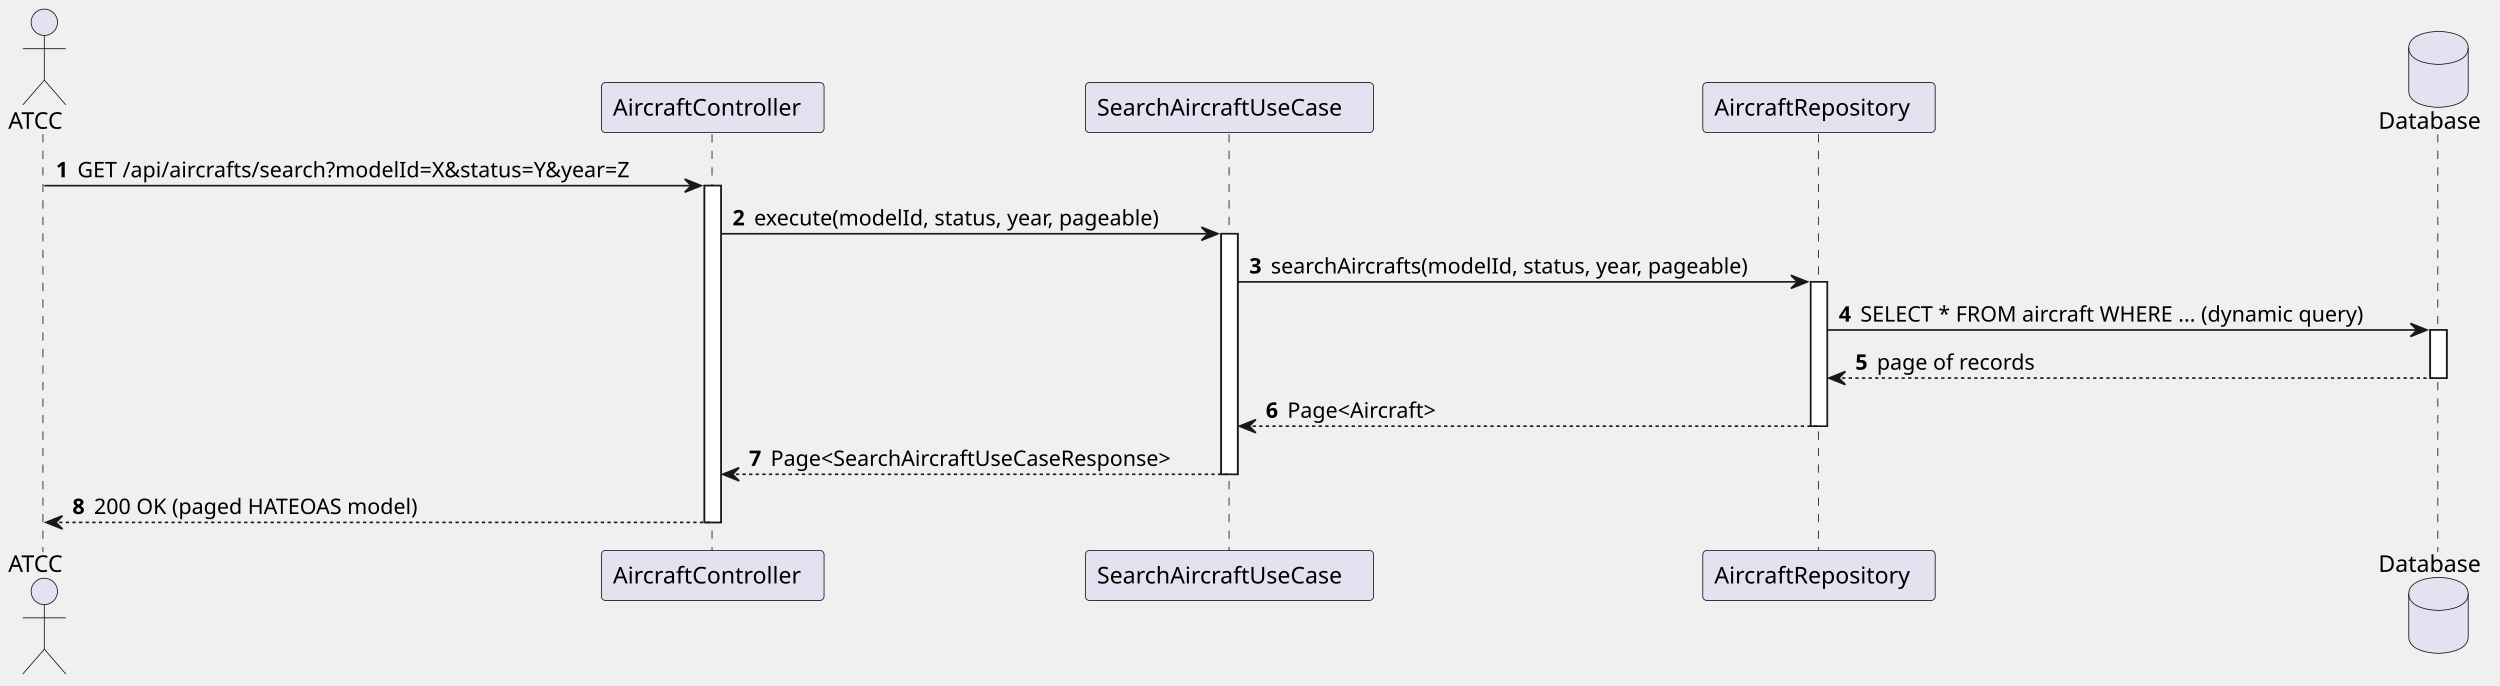
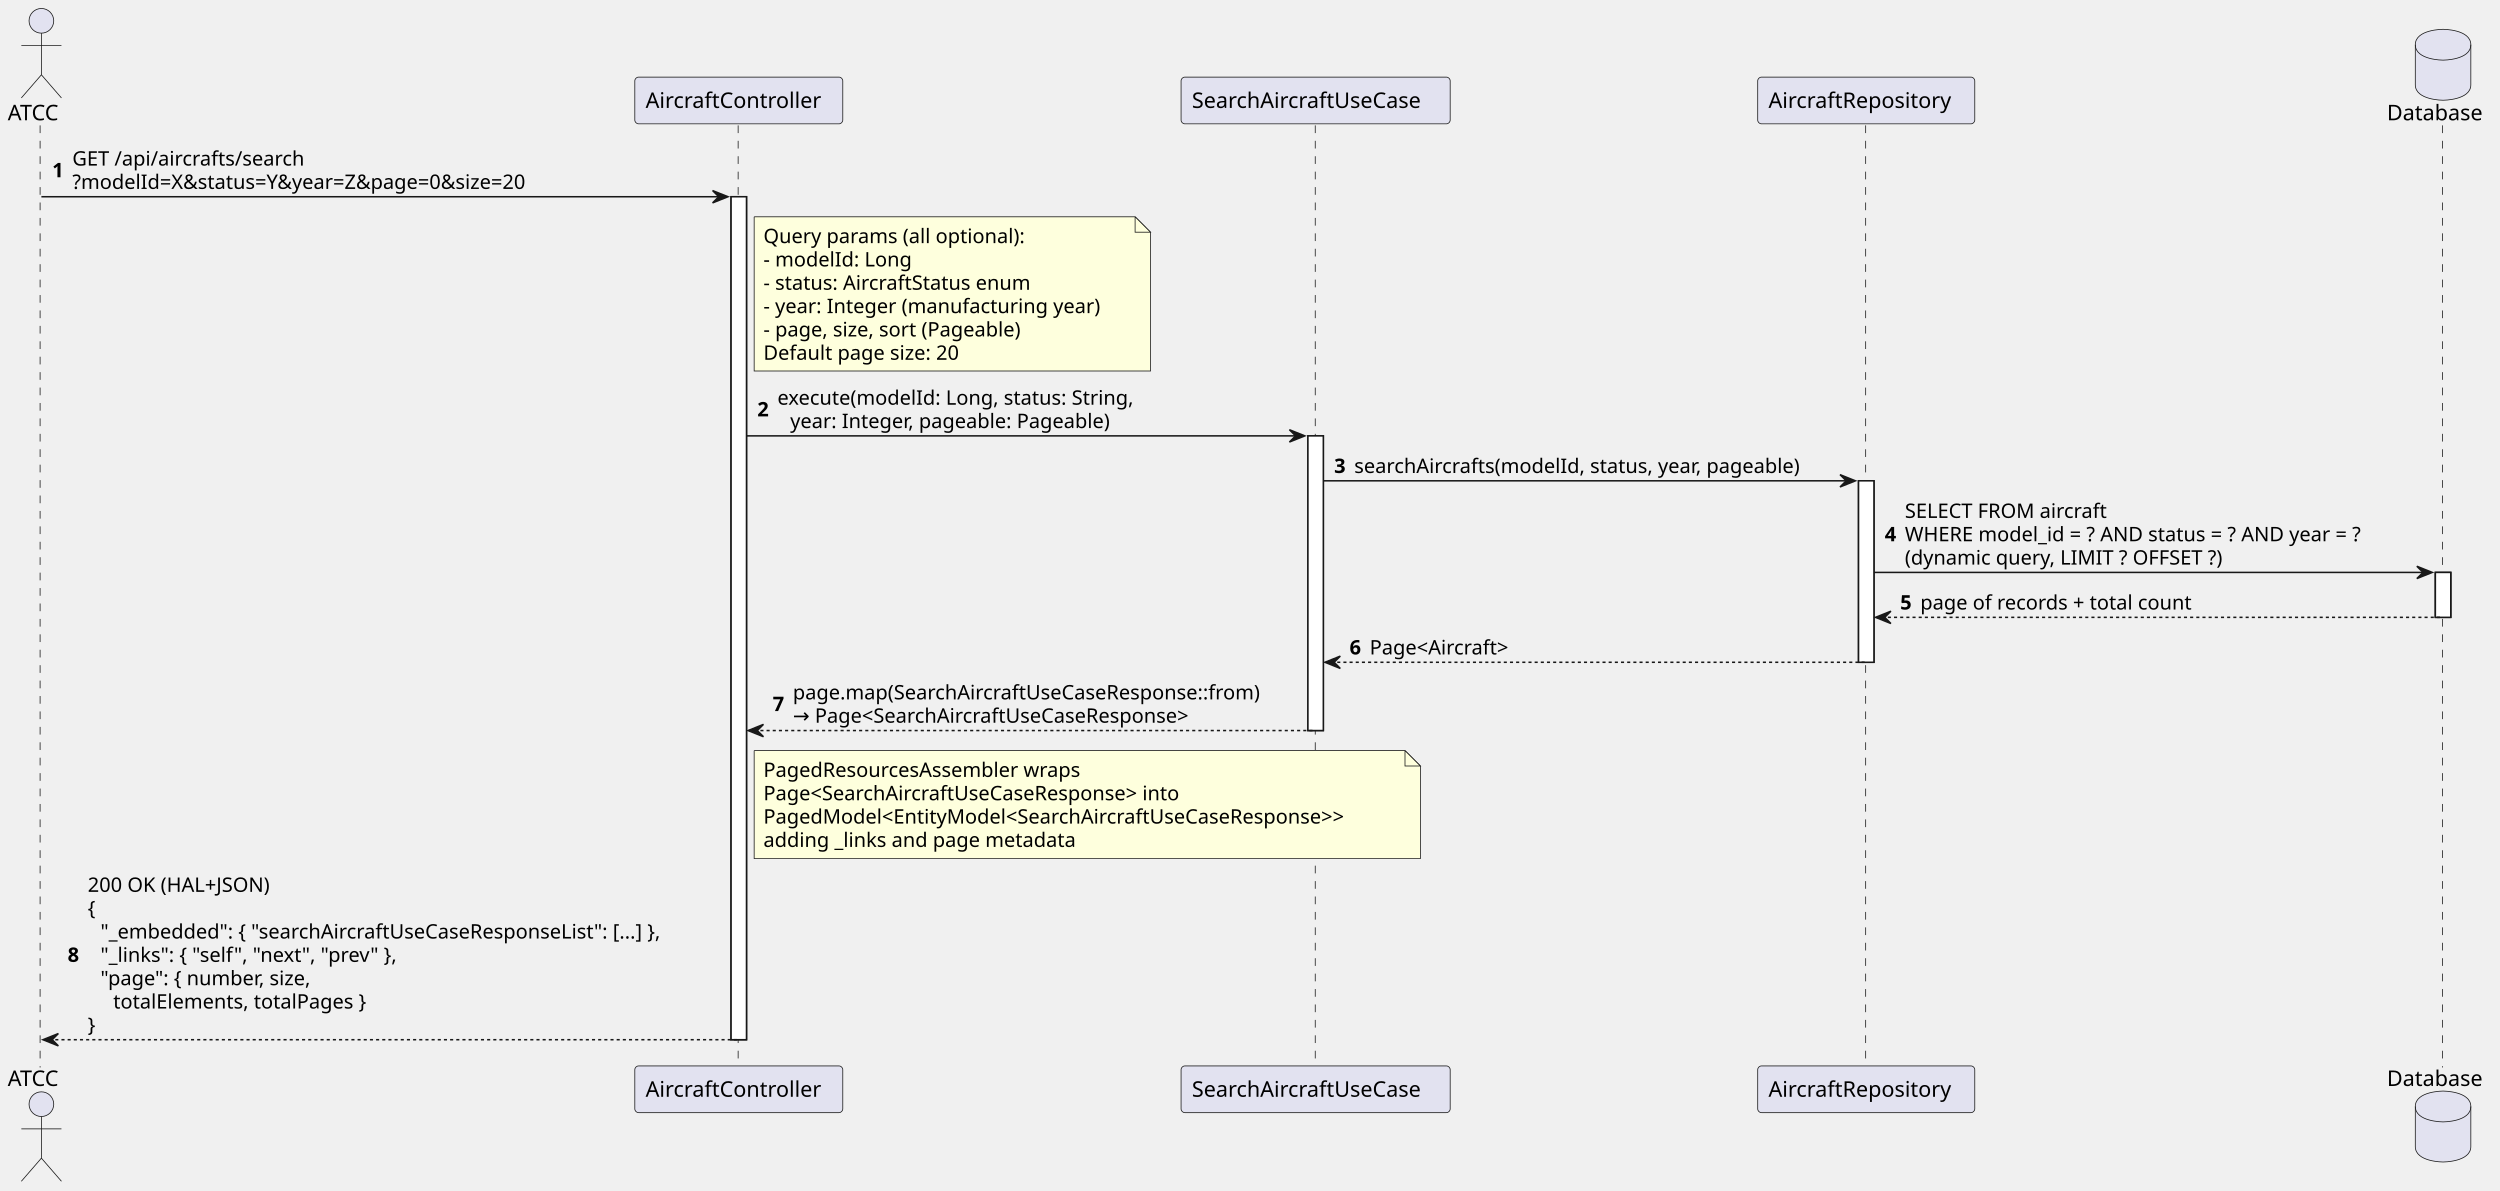
- <svg xmlns="http://www.w3.org/2000/svg" contentStyleType="text/css" data-diagram-type="SEQUENCE" height="415px" preserveAspectRatio="none" style="width:1514px;height:415px;background:#FFFFFF;" version="1.1" viewBox="0 0 1514 415" width="1514px" zoomAndPan="magnify">
+ <svg xmlns="http://www.w3.org/2000/svg" contentStyleType="text/css" data-diagram-type="SEQUENCE" height="772px" preserveAspectRatio="none" style="width:1621px;height:772px;background:#FFFFFF;" version="1.1" viewBox="0 0 1621 772" width="1621px" zoomAndPan="magnify">
  <defs />
  <g>
    <g>
-       <rect fill="#FFFFFF" height="203.93" style="stroke:#181818;stroke-width:1;" width="10" x="426.63" y="112.43" />
+       <rect fill="#FFFFFF" height="546.586" style="stroke:#181818;stroke-width:1;" width="10" x="474.033" y="127.562" />
    </g>
    <g>
-       <rect fill="#FFFFFF" height="145.664" style="stroke:#181818;stroke-width:1;" width="10" x="739.566" y="141.562" />
+       <rect fill="#FFFFFF" height="191.062" style="stroke:#181818;stroke-width:1;" width="10" x="848.052" y="282.625" />
    </g>
    <g>
-       <rect fill="#FFFFFF" height="87.398" style="stroke:#181818;stroke-width:1;" width="10" x="1096.582" y="170.695" />
+       <rect fill="#FFFFFF" height="117.664" style="stroke:#181818;stroke-width:1;" width="10" x="1205.068" y="311.758" />
    </g>
    <g>
-       <rect fill="#FFFFFF" height="29.133" style="stroke:#181818;stroke-width:1;" width="10" x="1471.74" y="199.828" />
+       <rect fill="#FFFFFF" height="29.133" style="stroke:#181818;stroke-width:1;" width="10" x="1579.083" y="371.156" />
    </g>
    <g class="participant-lifeline" data-entity-uid="part1" data-qualified-name="ATCC" id="part1-lifeline">
      <g>
-         <rect fill="#000000" fill-opacity="0" height="253.062" width="8" x="22.84" y="81.297" />
-         <line style="stroke:#181818;stroke-width:0.5;stroke-dasharray:5,5;" x1="26" x2="26" y1="81.297" y2="334.359" />
+         <rect fill="#000000" fill-opacity="0" height="610.852" width="8" x="22.84" y="81.297" />
+         <line style="stroke:#181818;stroke-width:0.5;stroke-dasharray:5,5;" x1="26" x2="26" y1="81.297" y2="692.148" />
      </g>
    </g>
    <g class="participant-lifeline" data-entity-uid="part2" data-qualified-name="Ctrl" id="part2-lifeline">
      <g>
-         <rect fill="#000000" fill-opacity="0" height="253.062" width="8" x="427.63" y="81.297" />
-         <line style="stroke:#181818;stroke-width:0.5;stroke-dasharray:5,5;" x1="431.207" x2="431.207" y1="81.297" y2="334.359" />
+         <rect fill="#000000" fill-opacity="0" height="610.852" width="8" x="475.033" y="81.297" />
+         <line style="stroke:#181818;stroke-width:0.5;stroke-dasharray:5,5;" x1="478.61" x2="478.61" y1="81.297" y2="692.148" />
      </g>
    </g>
    <g class="participant-lifeline" data-entity-uid="part3" data-qualified-name="UC" id="part3-lifeline">
      <g>
-         <rect fill="#000000" fill-opacity="0" height="253.062" width="8" x="740.566" y="81.297" />
-         <line style="stroke:#181818;stroke-width:0.5;stroke-dasharray:5,5;" x1="744.319" x2="744.319" y1="81.297" y2="334.359" />
+         <rect fill="#000000" fill-opacity="0" height="610.852" width="8" x="849.052" y="81.297" />
+         <line style="stroke:#181818;stroke-width:0.5;stroke-dasharray:5,5;" x1="852.805" x2="852.805" y1="81.297" y2="692.148" />
      </g>
    </g>
    <g class="participant-lifeline" data-entity-uid="part4" data-qualified-name="Repo" id="part4-lifeline">
      <g>
-         <rect fill="#000000" fill-opacity="0" height="253.062" width="8" x="1097.582" y="81.297" />
-         <line style="stroke:#181818;stroke-width:0.5;stroke-dasharray:5,5;" x1="1101.21" x2="1101.21" y1="81.297" y2="334.359" />
+         <rect fill="#000000" fill-opacity="0" height="610.852" width="8" x="1206.068" y="81.297" />
+         <line style="stroke:#181818;stroke-width:0.5;stroke-dasharray:5,5;" x1="1209.696" x2="1209.696" y1="81.297" y2="692.148" />
      </g>
    </g>
    <g class="participant-lifeline" data-entity-uid="part5" data-qualified-name="DB" id="part5-lifeline">
      <g>
-         <rect fill="#000000" fill-opacity="0" height="253.062" width="8" x="1472.74" y="81.297" />
-         <line style="stroke:#181818;stroke-width:0.5;stroke-dasharray:5,5;" x1="1476.34" x2="1476.34" y1="81.297" y2="334.359" />
+         <rect fill="#000000" fill-opacity="0" height="610.852" width="8" x="1580.083" y="81.297" />
+         <line style="stroke:#181818;stroke-width:0.5;stroke-dasharray:5,5;" x1="1583.683" x2="1583.683" y1="81.297" y2="692.148" />
      </g>
    </g>
    <g class="participant participant-head" data-entity-uid="part1" data-qualified-name="ATCC" id="part1-head">
      <text fill="#000000" font-family="sans-serif" font-size="14" lengthAdjust="spacing" textLength="37.68" x="5" y="77.995">ATCC</text>
      <ellipse cx="26.84" cy="13.5" fill="#E2E2F0" rx="8" ry="8" style="stroke:#181818;stroke-width:0.5;" />
      <path d="M26.84,21.5 L26.84,48.5 M13.84,29.5 L39.84,29.5 M26.84,48.5 L13.84,63.5 M26.84,48.5 L39.84,63.5" fill="none" style="stroke:#181818;stroke-width:0.5;" />
    </g>
    <g class="participant participant-tail" data-entity-uid="part1" data-qualified-name="ATCC" id="part1-tail">
-       <text fill="#000000" font-family="sans-serif" font-size="14" lengthAdjust="spacing" textLength="37.68" x="5" y="346.354">ATCC</text>
-       <ellipse cx="26.84" cy="358.156" fill="#E2E2F0" rx="8" ry="8" style="stroke:#181818;stroke-width:0.5;" />
-       <path d="M26.84,366.156 L26.84,393.156 M13.84,374.156 L39.84,374.156 M26.84,393.156 L13.84,408.156 M26.84,393.156 L39.84,408.156" fill="none" style="stroke:#181818;stroke-width:0.5;" />
+       <text fill="#000000" font-family="sans-serif" font-size="14" lengthAdjust="spacing" textLength="37.68" x="5" y="704.144">ATCC</text>
+       <ellipse cx="26.84" cy="715.945" fill="#E2E2F0" rx="8" ry="8" style="stroke:#181818;stroke-width:0.5;" />
+       <path d="M26.84,723.945 L26.84,750.945 M13.84,731.945 L39.84,731.945 M26.84,750.945 L13.84,765.945 M26.84,750.945 L39.84,765.945" fill="none" style="stroke:#181818;stroke-width:0.5;" />
    </g>
    <g class="participant participant-head" data-entity-uid="part2" data-qualified-name="Ctrl" id="part2-head">
-       <rect fill="#E2E2F0" height="30.297" rx="2.5" ry="2.5" style="stroke:#181818;stroke-width:0.5;" width="134.846" x="364.207" y="50" />
-       <text fill="#000000" font-family="sans-serif" font-size="14" lengthAdjust="spacing" textLength="120.846" x="371.207" y="69.995">AircraftController</text>
+       <rect fill="#E2E2F0" height="30.297" rx="2.5" ry="2.5" style="stroke:#181818;stroke-width:0.5;" width="134.846" x="411.61" y="50" />
+       <text fill="#000000" font-family="sans-serif" font-size="14" lengthAdjust="spacing" textLength="120.846" x="418.61" y="69.995">AircraftController</text>
    </g>
    <g class="participant participant-tail" data-entity-uid="part2" data-qualified-name="Ctrl" id="part2-tail">
-       <rect fill="#E2E2F0" height="30.297" rx="2.5" ry="2.5" style="stroke:#181818;stroke-width:0.5;" width="134.846" x="364.207" y="333.359" />
-       <text fill="#000000" font-family="sans-serif" font-size="14" lengthAdjust="spacing" textLength="120.846" x="371.207" y="353.354">AircraftController</text>
+       <rect fill="#E2E2F0" height="30.297" rx="2.5" ry="2.5" style="stroke:#181818;stroke-width:0.5;" width="134.846" x="411.61" y="691.148" />
+       <text fill="#000000" font-family="sans-serif" font-size="14" lengthAdjust="spacing" textLength="120.846" x="418.61" y="711.144">AircraftController</text>
    </g>
    <g class="participant participant-head" data-entity-uid="part3" data-qualified-name="UC" id="part3-head">
-       <rect fill="#E2E2F0" height="30.297" rx="2.5" ry="2.5" style="stroke:#181818;stroke-width:0.5;" width="174.494" x="657.319" y="50" />
-       <text fill="#000000" font-family="sans-serif" font-size="14" lengthAdjust="spacing" textLength="160.494" x="664.319" y="69.995">SearchAircraftUseCase</text>
+       <rect fill="#E2E2F0" height="30.297" rx="2.5" ry="2.5" style="stroke:#181818;stroke-width:0.5;" width="174.494" x="765.805" y="50" />
+       <text fill="#000000" font-family="sans-serif" font-size="14" lengthAdjust="spacing" textLength="160.494" x="772.805" y="69.995">SearchAircraftUseCase</text>
    </g>
    <g class="participant participant-tail" data-entity-uid="part3" data-qualified-name="UC" id="part3-tail">
-       <rect fill="#E2E2F0" height="30.297" rx="2.5" ry="2.5" style="stroke:#181818;stroke-width:0.5;" width="174.494" x="657.319" y="333.359" />
-       <text fill="#000000" font-family="sans-serif" font-size="14" lengthAdjust="spacing" textLength="160.494" x="664.319" y="353.354">SearchAircraftUseCase</text>
+       <rect fill="#E2E2F0" height="30.297" rx="2.5" ry="2.5" style="stroke:#181818;stroke-width:0.5;" width="174.494" x="765.805" y="691.148" />
+       <text fill="#000000" font-family="sans-serif" font-size="14" lengthAdjust="spacing" textLength="160.494" x="772.805" y="711.144">SearchAircraftUseCase</text>
    </g>
    <g class="participant participant-head" data-entity-uid="part4" data-qualified-name="Repo" id="part4-head">
-       <rect fill="#E2E2F0" height="30.297" rx="2.5" ry="2.5" style="stroke:#181818;stroke-width:0.5;" width="140.745" x="1031.21" y="50" />
-       <text fill="#000000" font-family="sans-serif" font-size="14" lengthAdjust="spacing" textLength="126.745" x="1038.21" y="69.995">AircraftRepository</text>
+       <rect fill="#E2E2F0" height="30.297" rx="2.5" ry="2.5" style="stroke:#181818;stroke-width:0.5;" width="140.745" x="1139.696" y="50" />
+       <text fill="#000000" font-family="sans-serif" font-size="14" lengthAdjust="spacing" textLength="126.745" x="1146.696" y="69.995">AircraftRepository</text>
    </g>
    <g class="participant participant-tail" data-entity-uid="part4" data-qualified-name="Repo" id="part4-tail">
-       <rect fill="#E2E2F0" height="30.297" rx="2.5" ry="2.5" style="stroke:#181818;stroke-width:0.5;" width="140.745" x="1031.21" y="333.359" />
-       <text fill="#000000" font-family="sans-serif" font-size="14" lengthAdjust="spacing" textLength="126.745" x="1038.21" y="353.354">AircraftRepository</text>
+       <rect fill="#E2E2F0" height="30.297" rx="2.5" ry="2.5" style="stroke:#181818;stroke-width:0.5;" width="140.745" x="1139.696" y="691.148" />
+       <text fill="#000000" font-family="sans-serif" font-size="14" lengthAdjust="spacing" textLength="126.745" x="1146.696" y="711.144">AircraftRepository</text>
    </g>
    <g class="participant participant-head" data-entity-uid="part5" data-qualified-name="DB" id="part5-head">
-       <text fill="#000000" font-family="sans-serif" font-size="14" lengthAdjust="spacing" textLength="66.801" x="1440.34" y="77.995">Database</text>
-       <path d="M1458.74,29 C1458.74,19 1476.74,19 1476.74,19 C1476.74,19 1494.74,19 1494.74,29 L1494.74,55 C1494.74,65 1476.74,65 1476.74,65 C1476.74,65 1458.74,65 1458.74,55 L1458.74,29" fill="#E2E2F0" style="stroke:#181818;stroke-width:0.5;" />
-       <path d="M1458.74,29 C1458.74,39 1476.74,39 1476.74,39 C1476.74,39 1494.74,39 1494.74,29" fill="none" style="stroke:#181818;stroke-width:0.5;" />
+       <text fill="#000000" font-family="sans-serif" font-size="14" lengthAdjust="spacing" textLength="66.801" x="1547.683" y="77.995">Database</text>
+       <path d="M1566.083,29 C1566.083,19 1584.083,19 1584.083,19 C1584.083,19 1602.083,19 1602.083,29 L1602.083,55 C1602.083,65 1584.083,65 1584.083,65 C1584.083,65 1566.083,65 1566.083,55 L1566.083,29" fill="#E2E2F0" style="stroke:#181818;stroke-width:0.5;" />
+       <path d="M1566.083,29 C1566.083,39 1584.083,39 1584.083,39 C1584.083,39 1602.083,39 1602.083,29" fill="none" style="stroke:#181818;stroke-width:0.5;" />
    </g>
    <g class="participant participant-tail" data-entity-uid="part5" data-qualified-name="DB" id="part5-tail">
-       <text fill="#000000" font-family="sans-serif" font-size="14" lengthAdjust="spacing" textLength="66.801" x="1440.34" y="346.354">Database</text>
-       <path d="M1458.74,359.656 C1458.74,349.656 1476.74,349.656 1476.74,349.656 C1476.74,349.656 1494.74,349.656 1494.74,359.656 L1494.74,385.656 C1494.74,395.656 1476.74,395.656 1476.74,395.656 C1476.74,395.656 1458.74,395.656 1458.74,385.656 L1458.74,359.656" fill="#E2E2F0" style="stroke:#181818;stroke-width:0.5;" />
-       <path d="M1458.74,359.656 C1458.74,369.656 1476.74,369.656 1476.74,369.656 C1476.74,369.656 1494.74,369.656 1494.74,359.656" fill="none" style="stroke:#181818;stroke-width:0.5;" />
+       <text fill="#000000" font-family="sans-serif" font-size="14" lengthAdjust="spacing" textLength="66.801" x="1547.683" y="704.144">Database</text>
+       <path d="M1566.083,717.445 C1566.083,707.445 1584.083,707.445 1584.083,707.445 C1584.083,707.445 1602.083,707.445 1602.083,717.445 L1602.083,743.445 C1602.083,753.445 1584.083,753.445 1584.083,753.445 C1584.083,753.445 1566.083,753.445 1566.083,743.445 L1566.083,717.445" fill="#E2E2F0" style="stroke:#181818;stroke-width:0.5;" />
+       <path d="M1566.083,717.445 C1566.083,727.445 1584.083,727.445 1584.083,727.445 C1584.083,727.445 1602.083,727.445 1602.083,717.445" fill="none" style="stroke:#181818;stroke-width:0.5;" />
    </g>
    <g>
-       <rect fill="#FFFFFF" height="203.93" style="stroke:#181818;stroke-width:1;" width="10" x="426.63" y="112.43" />
+       <rect fill="#FFFFFF" height="546.586" style="stroke:#181818;stroke-width:1;" width="10" x="474.033" y="127.562" />
    </g>
    <g>
-       <rect fill="#FFFFFF" height="145.664" style="stroke:#181818;stroke-width:1;" width="10" x="739.566" y="141.562" />
+       <rect fill="#FFFFFF" height="191.062" style="stroke:#181818;stroke-width:1;" width="10" x="848.052" y="282.625" />
    </g>
    <g>
-       <rect fill="#FFFFFF" height="87.398" style="stroke:#181818;stroke-width:1;" width="10" x="1096.582" y="170.695" />
+       <rect fill="#FFFFFF" height="117.664" style="stroke:#181818;stroke-width:1;" width="10" x="1205.068" y="311.758" />
    </g>
    <g>
-       <rect fill="#FFFFFF" height="29.133" style="stroke:#181818;stroke-width:1;" width="10" x="1471.74" y="199.828" />
+       <rect fill="#FFFFFF" height="29.133" style="stroke:#181818;stroke-width:1;" width="10" x="1579.083" y="371.156" />
    </g>
    <g class="message" data-entity-1="part1" data-entity-2="part2" id="msg1">
-       <polygon fill="#181818" points="414.63,108.43,424.63,112.43,414.63,116.43,418.63,112.43" style="stroke:#181818;stroke-width:1;" />
-       <line style="stroke:#181818;stroke-width:1;" x1="26.84" x2="420.63" y1="112.43" y2="112.43" />
-       <text fill="#000000" font-family="sans-serif" font-size="13" font-weight="bold" lengthAdjust="spacing" textLength="9.045" x="33.84" y="107.364">1</text>
-       <text fill="#000000" font-family="sans-serif" font-size="13" lengthAdjust="spacing" textLength="367.745" x="46.885" y="107.364">GET /api/aircrafts/search?modelId=X&amp;status=Y&amp;year=Z</text>
+       <polygon fill="#181818" points="462.033,123.562,472.033,127.562,462.033,131.562,466.033,127.562" style="stroke:#181818;stroke-width:1;" />
+       <line style="stroke:#181818;stroke-width:1;" x1="26.84" x2="468.033" y1="127.562" y2="127.562" />
+       <text fill="#000000" font-family="sans-serif" font-size="13" font-weight="bold" lengthAdjust="spacing" textLength="9.045" x="33.84" y="114.93">1</text>
+       <text fill="#000000" font-family="sans-serif" font-size="13" lengthAdjust="spacing" textLength="160.627" x="46.885" y="107.364">GET /api/aircrafts/search</text>
+       <text fill="#000000" font-family="sans-serif" font-size="13" lengthAdjust="spacing" textLength="331.665" x="46.885" y="122.497">?modelId=X&amp;status=Y&amp;year=Z&amp;page=0&amp;size=20</text>
    </g>
+     <path d="M489,140.562 L489,240.562 L746,240.562 L746,150.562 L736,140.562 L489,140.562" fill="#FEFFDD" style="stroke:#181818;stroke-width:0.5;" />
+     <path d="M736,140.562 L736,150.562 L746,150.562 L736,140.562" fill="#FEFFDD" style="stroke:#181818;stroke-width:0.5;" />
+     <text fill="#000000" font-family="sans-serif" font-size="13" lengthAdjust="spacing" textLength="183.269" x="495" y="157.629">Query params (all optional):</text>
+     <text fill="#000000" font-family="sans-serif" font-size="13" lengthAdjust="spacing" textLength="101.588" x="495" y="172.762">- modelId: Long</text>
+     <text fill="#000000" font-family="sans-serif" font-size="13" lengthAdjust="spacing" textLength="187.96" x="495" y="187.895">- status: AircraftStatus enum</text>
+     <text fill="#000000" font-family="sans-serif" font-size="13" lengthAdjust="spacing" textLength="236.095" x="495" y="203.028">- year: Integer (manufacturing year)</text>
+     <text fill="#000000" font-family="sans-serif" font-size="13" lengthAdjust="spacing" textLength="182.356" x="495" y="218.161">- page, size, sort (Pageable)</text>
+     <text fill="#000000" font-family="sans-serif" font-size="13" lengthAdjust="spacing" textLength="138.493" x="495" y="233.293">Default page size: 20</text>
    <g class="message" data-entity-1="part2" data-entity-2="part3" id="msg2">
-       <polygon fill="#181818" points="727.566,137.562,737.566,141.562,727.566,145.562,731.566,141.562" style="stroke:#181818;stroke-width:1;" />
-       <line style="stroke:#181818;stroke-width:1;" x1="436.63" x2="733.566" y1="141.562" y2="141.562" />
-       <text fill="#000000" font-family="sans-serif" font-size="13" font-weight="bold" lengthAdjust="spacing" textLength="9.045" x="443.63" y="136.497">2</text>
-       <text fill="#000000" font-family="sans-serif" font-size="13" lengthAdjust="spacing" textLength="268.918" x="456.676" y="136.497">execute(modelId, status, year, pageable)</text>
+       <polygon fill="#181818" points="836.052,278.625,846.052,282.625,836.052,286.625,840.052,282.625" style="stroke:#181818;stroke-width:1;" />
+       <line style="stroke:#181818;stroke-width:1;" x1="484.033" x2="842.052" y1="282.625" y2="282.625" />
+       <text fill="#000000" font-family="sans-serif" font-size="13" font-weight="bold" lengthAdjust="spacing" textLength="9.045" x="491.033" y="269.993">2</text>
+       <text fill="#000000" font-family="sans-serif" font-size="13" lengthAdjust="spacing" textLength="249.66" x="504.078" y="262.426">execute(modelId: Long, status: String,</text>
+       <text fill="#000000" font-family="sans-serif" font-size="13" lengthAdjust="spacing" textLength="226.307" x="512.343" y="277.559">year: Integer, pageable: Pageable)</text>
    </g>
    <g class="message" data-entity-1="part3" data-entity-2="part4" id="msg3">
-       <polygon fill="#181818" points="1084.582,166.695,1094.582,170.695,1084.582,174.695,1088.582,170.695" style="stroke:#181818;stroke-width:1;" />
-       <line style="stroke:#181818;stroke-width:1;" x1="749.566" x2="1090.582" y1="170.695" y2="170.695" />
-       <text fill="#000000" font-family="sans-serif" font-size="13" font-weight="bold" lengthAdjust="spacing" textLength="9.045" x="756.566" y="165.629">3</text>
-       <text fill="#000000" font-family="sans-serif" font-size="13" lengthAdjust="spacing" textLength="314.971" x="769.612" y="165.629">searchAircrafts(modelId, status, year, pageable)</text>
+       <polygon fill="#181818" points="1193.068,307.758,1203.068,311.758,1193.068,315.758,1197.068,311.758" style="stroke:#181818;stroke-width:1;" />
+       <line style="stroke:#181818;stroke-width:1;" x1="858.052" x2="1199.068" y1="311.758" y2="311.758" />
+       <text fill="#000000" font-family="sans-serif" font-size="13" font-weight="bold" lengthAdjust="spacing" textLength="9.045" x="865.052" y="306.692">3</text>
+       <text fill="#000000" font-family="sans-serif" font-size="13" lengthAdjust="spacing" textLength="314.971" x="878.098" y="306.692">searchAircrafts(modelId, status, year, pageable)</text>
    </g>
    <g class="message" data-entity-1="part4" data-entity-2="part5" id="msg4">
-       <polygon fill="#181818" points="1459.74,195.828,1469.74,199.828,1459.74,203.828,1463.74,199.828" style="stroke:#181818;stroke-width:1;" />
-       <line style="stroke:#181818;stroke-width:1;" x1="1106.582" x2="1465.74" y1="199.828" y2="199.828" />
-       <text fill="#000000" font-family="sans-serif" font-size="13" font-weight="bold" lengthAdjust="spacing" textLength="9.045" x="1113.582" y="194.762">4</text>
-       <text fill="#000000" font-family="sans-serif" font-size="13" lengthAdjust="spacing" textLength="333.112" x="1126.628" y="194.762">SELECT * FROM aircraft WHERE ... (dynamic query)</text>
+       <polygon fill="#181818" points="1567.083,367.156,1577.083,371.156,1567.083,375.156,1571.083,371.156" style="stroke:#181818;stroke-width:1;" />
+       <line style="stroke:#181818;stroke-width:1;" x1="1215.068" x2="1573.083" y1="371.156" y2="371.156" />
+       <text fill="#000000" font-family="sans-serif" font-size="13" font-weight="bold" lengthAdjust="spacing" textLength="9.045" x="1222.068" y="350.957">4</text>
+       <text fill="#000000" font-family="sans-serif" font-size="13" lengthAdjust="spacing" textLength="142.219" x="1235.114" y="335.825">SELECT FROM aircraft</text>
+       <text fill="#000000" font-family="sans-serif" font-size="13" lengthAdjust="spacing" textLength="331.97" x="1235.114" y="350.957">WHERE model_id = ? AND status = ? AND year = ?</text>
+       <text fill="#000000" font-family="sans-serif" font-size="13" lengthAdjust="spacing" textLength="225.5" x="1235.114" y="366.09">(dynamic query, LIMIT ? OFFSET ?)</text>
    </g>
    <g class="message" data-entity-1="part5" data-entity-2="part4" id="msg5">
-       <polygon fill="#181818" points="1117.582,224.961,1107.582,228.961,1117.582,232.961,1113.582,228.961" style="stroke:#181818;stroke-width:1;" />
-       <line style="stroke:#181818;stroke-width:1;stroke-dasharray:2,2;" x1="1111.582" x2="1475.74" y1="228.961" y2="228.961" />
-       <text fill="#000000" font-family="sans-serif" font-size="13" font-weight="bold" lengthAdjust="spacing" textLength="9.045" x="1123.582" y="223.895">5</text>
-       <text fill="#000000" font-family="sans-serif" font-size="13" lengthAdjust="spacing" textLength="102.077" x="1136.628" y="223.895">page of records</text>
+       <polygon fill="#181818" points="1226.068,396.289,1216.068,400.289,1226.068,404.289,1222.068,400.289" style="stroke:#181818;stroke-width:1;" />
+       <line style="stroke:#181818;stroke-width:1;stroke-dasharray:2,2;" x1="1220.068" x2="1583.083" y1="400.289" y2="400.289" />
+       <text fill="#000000" font-family="sans-serif" font-size="13" font-weight="bold" lengthAdjust="spacing" textLength="9.045" x="1232.068" y="395.223">5</text>
+       <text fill="#000000" font-family="sans-serif" font-size="13" lengthAdjust="spacing" textLength="191.769" x="1245.114" y="395.223">page of records + total count</text>
    </g>
    <g class="message" data-entity-1="part4" data-entity-2="part3" id="msg6">
-       <polygon fill="#181818" points="760.566,254.094,750.566,258.094,760.566,262.094,756.566,258.094" style="stroke:#181818;stroke-width:1;" />
-       <line style="stroke:#181818;stroke-width:1;stroke-dasharray:2,2;" x1="754.566" x2="1100.582" y1="258.094" y2="258.094" />
-       <text fill="#000000" font-family="sans-serif" font-size="13" font-weight="bold" lengthAdjust="spacing" textLength="9.045" x="766.566" y="253.028">6</text>
-       <text fill="#000000" font-family="sans-serif" font-size="13" lengthAdjust="spacing" textLength="101.823" x="779.612" y="253.028">Page&lt;Aircraft&gt;</text>
+       <polygon fill="#181818" points="869.052,425.422,859.052,429.422,869.052,433.422,865.052,429.422" style="stroke:#181818;stroke-width:1;" />
+       <line style="stroke:#181818;stroke-width:1;stroke-dasharray:2,2;" x1="863.052" x2="1209.068" y1="429.422" y2="429.422" />
+       <text fill="#000000" font-family="sans-serif" font-size="13" font-weight="bold" lengthAdjust="spacing" textLength="9.045" x="875.052" y="424.356">6</text>
+       <text fill="#000000" font-family="sans-serif" font-size="13" lengthAdjust="spacing" textLength="101.823" x="888.098" y="424.356">Page&lt;Aircraft&gt;</text>
    </g>
    <g class="message" data-entity-1="part3" data-entity-2="part2" id="msg7">
-       <polygon fill="#181818" points="447.63,283.227,437.63,287.227,447.63,291.227,443.63,287.227" style="stroke:#181818;stroke-width:1;" />
-       <line style="stroke:#181818;stroke-width:1;stroke-dasharray:2,2;" x1="441.63" x2="743.566" y1="287.227" y2="287.227" />
-       <text fill="#000000" font-family="sans-serif" font-size="13" font-weight="bold" lengthAdjust="spacing" textLength="9.045" x="453.63" y="282.161">7</text>
-       <text fill="#000000" font-family="sans-serif" font-size="13" lengthAdjust="spacing" textLength="265.891" x="466.676" y="282.161">Page&lt;SearchAircraftUseCaseResponse&gt;</text>
+       <polygon fill="#181818" points="495.033,469.688,485.033,473.688,495.033,477.688,491.033,473.688" style="stroke:#181818;stroke-width:1;" />
+       <line style="stroke:#181818;stroke-width:1;stroke-dasharray:2,2;" x1="489.033" x2="852.052" y1="473.688" y2="473.688" />
+       <text fill="#000000" font-family="sans-serif" font-size="13" font-weight="bold" lengthAdjust="spacing" textLength="9.045" x="501.033" y="461.055">7</text>
+       <text fill="#000000" font-family="sans-serif" font-size="13" lengthAdjust="spacing" textLength="326.974" x="514.078" y="453.489">page.map(SearchAircraftUseCaseResponse::from)</text>
+       <text fill="#000000" font-family="sans-serif" font-size="13" lengthAdjust="spacing" textLength="280.916" x="514.078" y="468.622">→ Page&lt;SearchAircraftUseCaseResponse&gt;</text>
    </g>
+     <path d="M489,486.688 L489,556.688 L921,556.688 L921,496.688 L911,486.688 L489,486.688" fill="#FEFFDD" style="stroke:#181818;stroke-width:0.5;" />
+     <path d="M911,486.688 L911,496.688 L921,496.688 L911,486.688" fill="#FEFFDD" style="stroke:#181818;stroke-width:0.5;" />
+     <text fill="#000000" font-family="sans-serif" font-size="13" lengthAdjust="spacing" textLength="218.975" x="495" y="503.754">PagedResourcesAssembler wraps</text>
+     <text fill="#000000" font-family="sans-serif" font-size="13" lengthAdjust="spacing" textLength="294.925" x="495" y="518.887">Page&lt;SearchAircraftUseCaseResponse&gt; into</text>
+     <text fill="#000000" font-family="sans-serif" font-size="13" lengthAdjust="spacing" textLength="411.944" x="495" y="534.02">PagedModel&lt;EntityModel&lt;SearchAircraftUseCaseResponse&gt;&gt;</text>
+     <text fill="#000000" font-family="sans-serif" font-size="13" lengthAdjust="spacing" textLength="217.299" x="495" y="549.153">adding _links and page metadata</text>
    <g class="message" data-entity-1="part2" data-entity-2="part1" id="msg8">
-       <polygon fill="#181818" points="37.84,312.359,27.84,316.359,37.84,320.359,33.84,316.359" style="stroke:#181818;stroke-width:1;" />
-       <line style="stroke:#181818;stroke-width:1;stroke-dasharray:2,2;" x1="31.84" x2="430.63" y1="316.359" y2="316.359" />
-       <text fill="#000000" font-family="sans-serif" font-size="13" font-weight="bold" lengthAdjust="spacing" textLength="9.045" x="43.84" y="311.293">8</text>
-       <text fill="#000000" font-family="sans-serif" font-size="13" lengthAdjust="spacing" textLength="213.643" x="56.885" y="311.293">200 OK (paged HATEOAS model)</text>
+       <polygon fill="#181818" points="37.84,670.148,27.84,674.148,37.84,678.148,33.84,674.148" style="stroke:#181818;stroke-width:1;" />
+       <line style="stroke:#181818;stroke-width:1;stroke-dasharray:2,2;" x1="31.84" x2="478.033" y1="674.148" y2="674.148" />
+       <text fill="#000000" font-family="sans-serif" font-size="13" font-weight="bold" lengthAdjust="spacing" textLength="9.045" x="43.84" y="623.684">8</text>
+       <text fill="#000000" font-family="sans-serif" font-size="13" lengthAdjust="spacing" textLength="130.825" x="56.885" y="578.286">200 OK (HAL+JSON)</text>
+       <text fill="#000000" font-family="sans-serif" font-size="13" lengthAdjust="spacing" textLength="8.271" x="56.885" y="593.418">{</text>
+       <text fill="#000000" font-family="sans-serif" font-size="13" lengthAdjust="spacing" textLength="401.883" x="65.15" y="608.551">"_embedded": { "searchAircraftUseCaseResponseList": [...] },</text>
+       <text fill="#000000" font-family="sans-serif" font-size="13" lengthAdjust="spacing" textLength="219.356" x="65.15" y="623.684">"_links": { "self", "next", "prev" },</text>
+       <text fill="#000000" font-family="sans-serif" font-size="13" lengthAdjust="spacing" textLength="153.683" x="65.15" y="638.817">"page": { number, size,</text>
+       <text fill="#000000" font-family="sans-serif" font-size="13" lengthAdjust="spacing" textLength="179.543" x="73.415" y="653.95">totalElements, totalPages }</text>
+       <text fill="#000000" font-family="sans-serif" font-size="13" lengthAdjust="spacing" textLength="8.271" x="56.885" y="669.082">}</text>
    </g>
  </g>
</svg>
